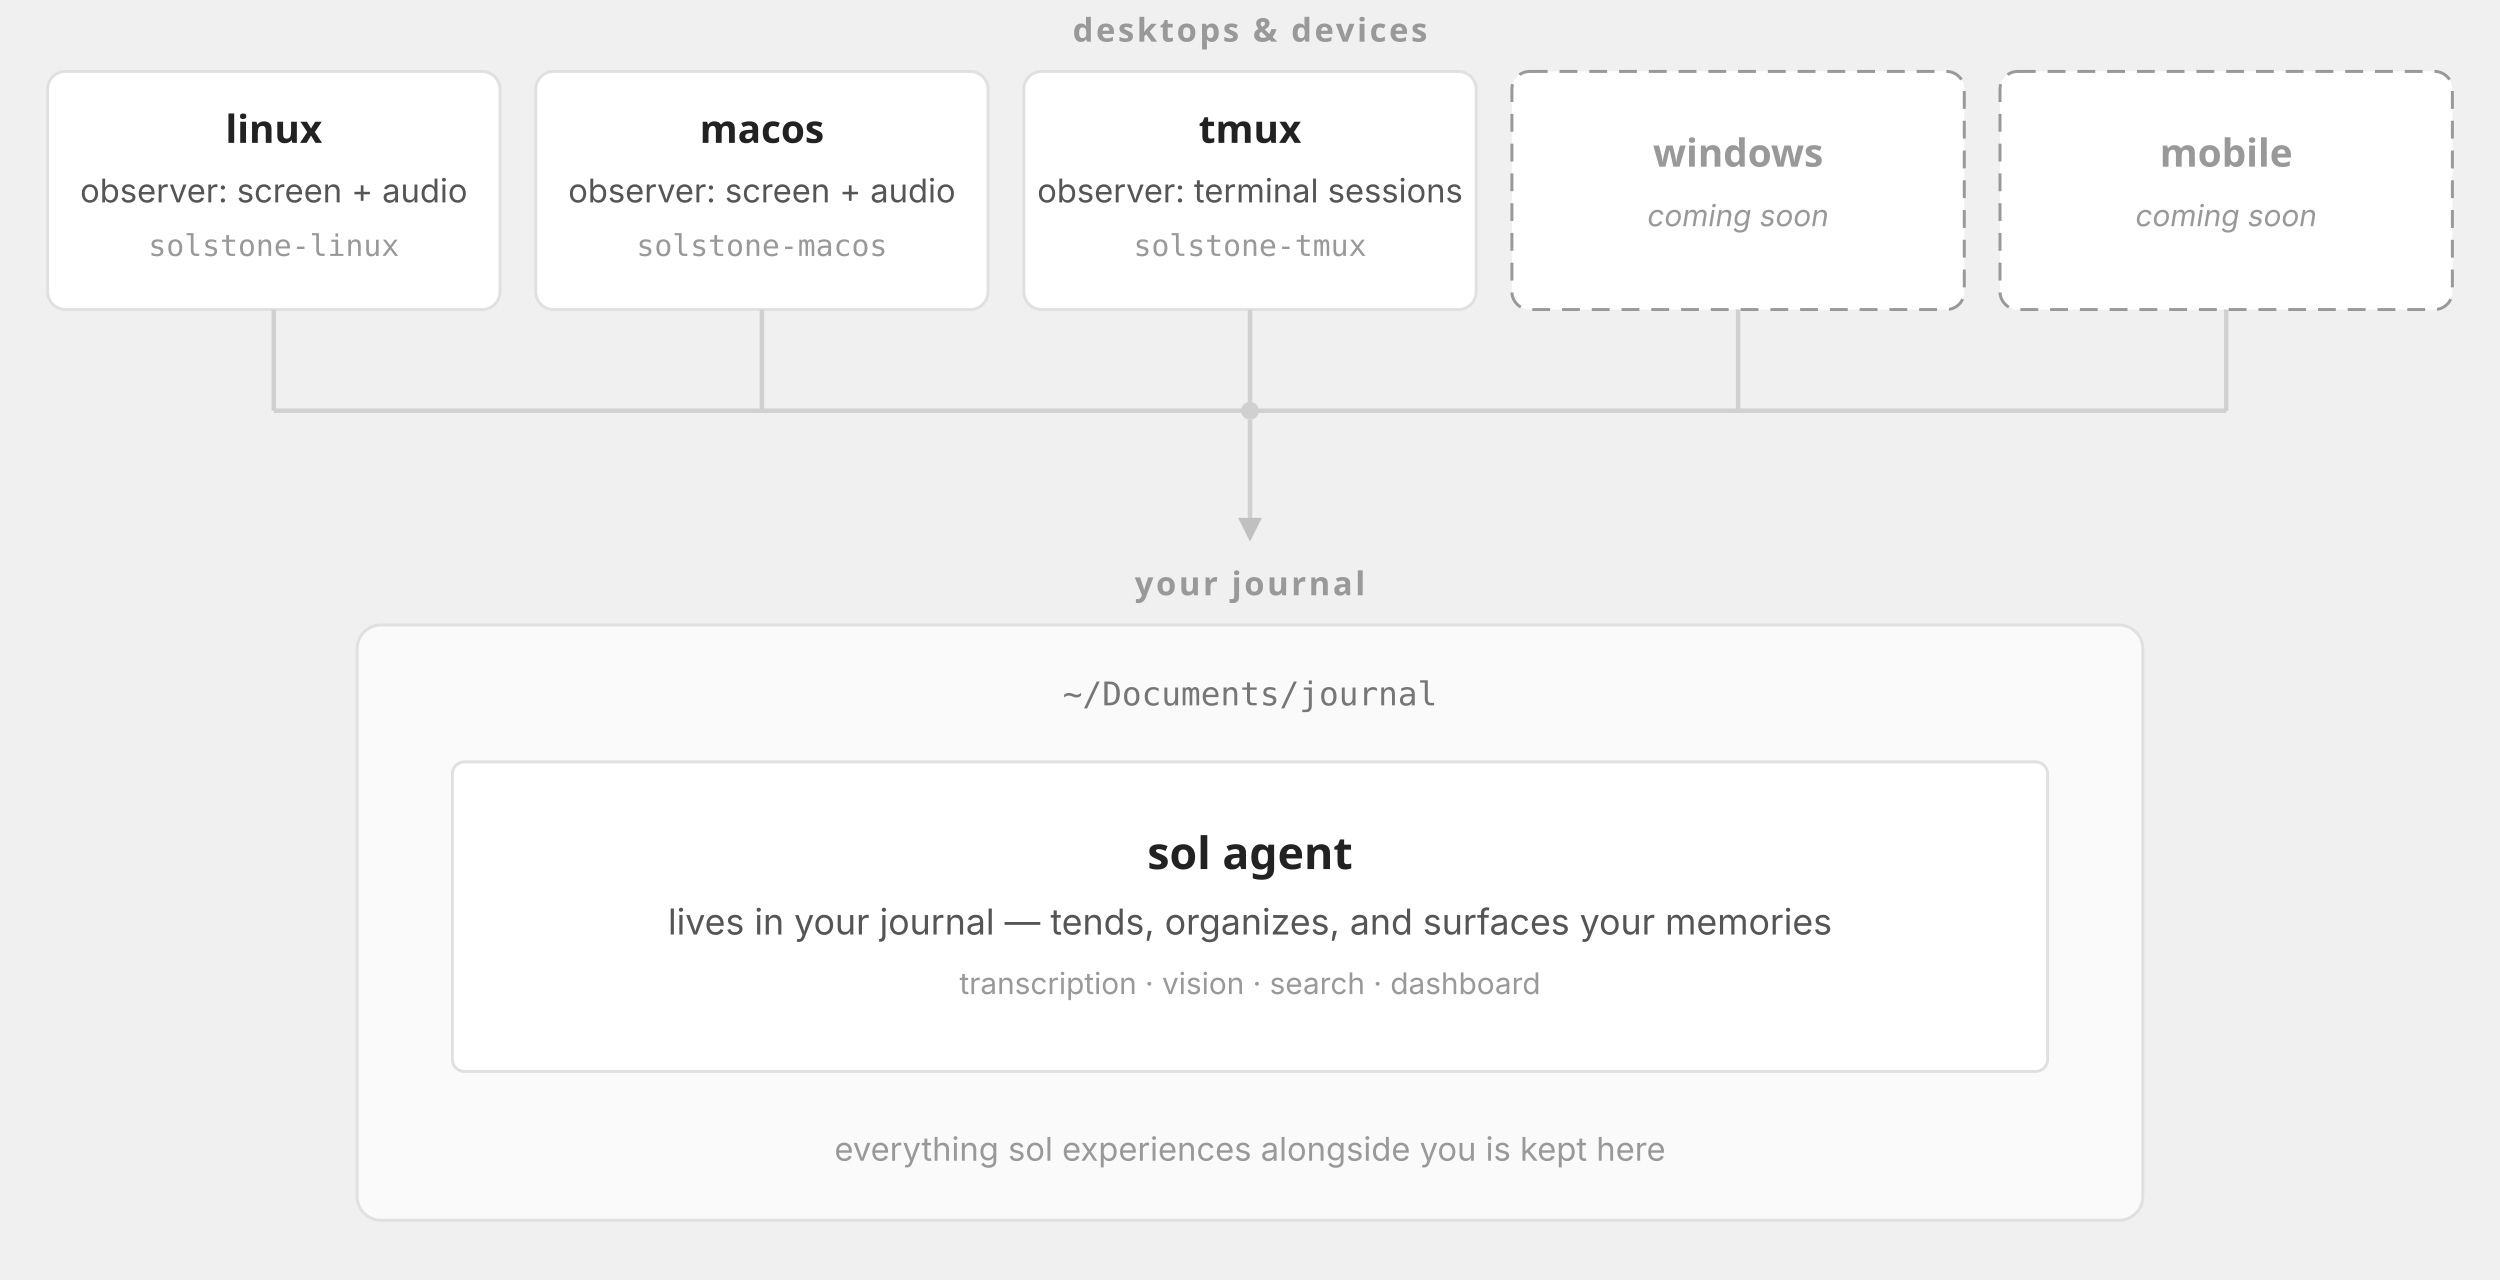
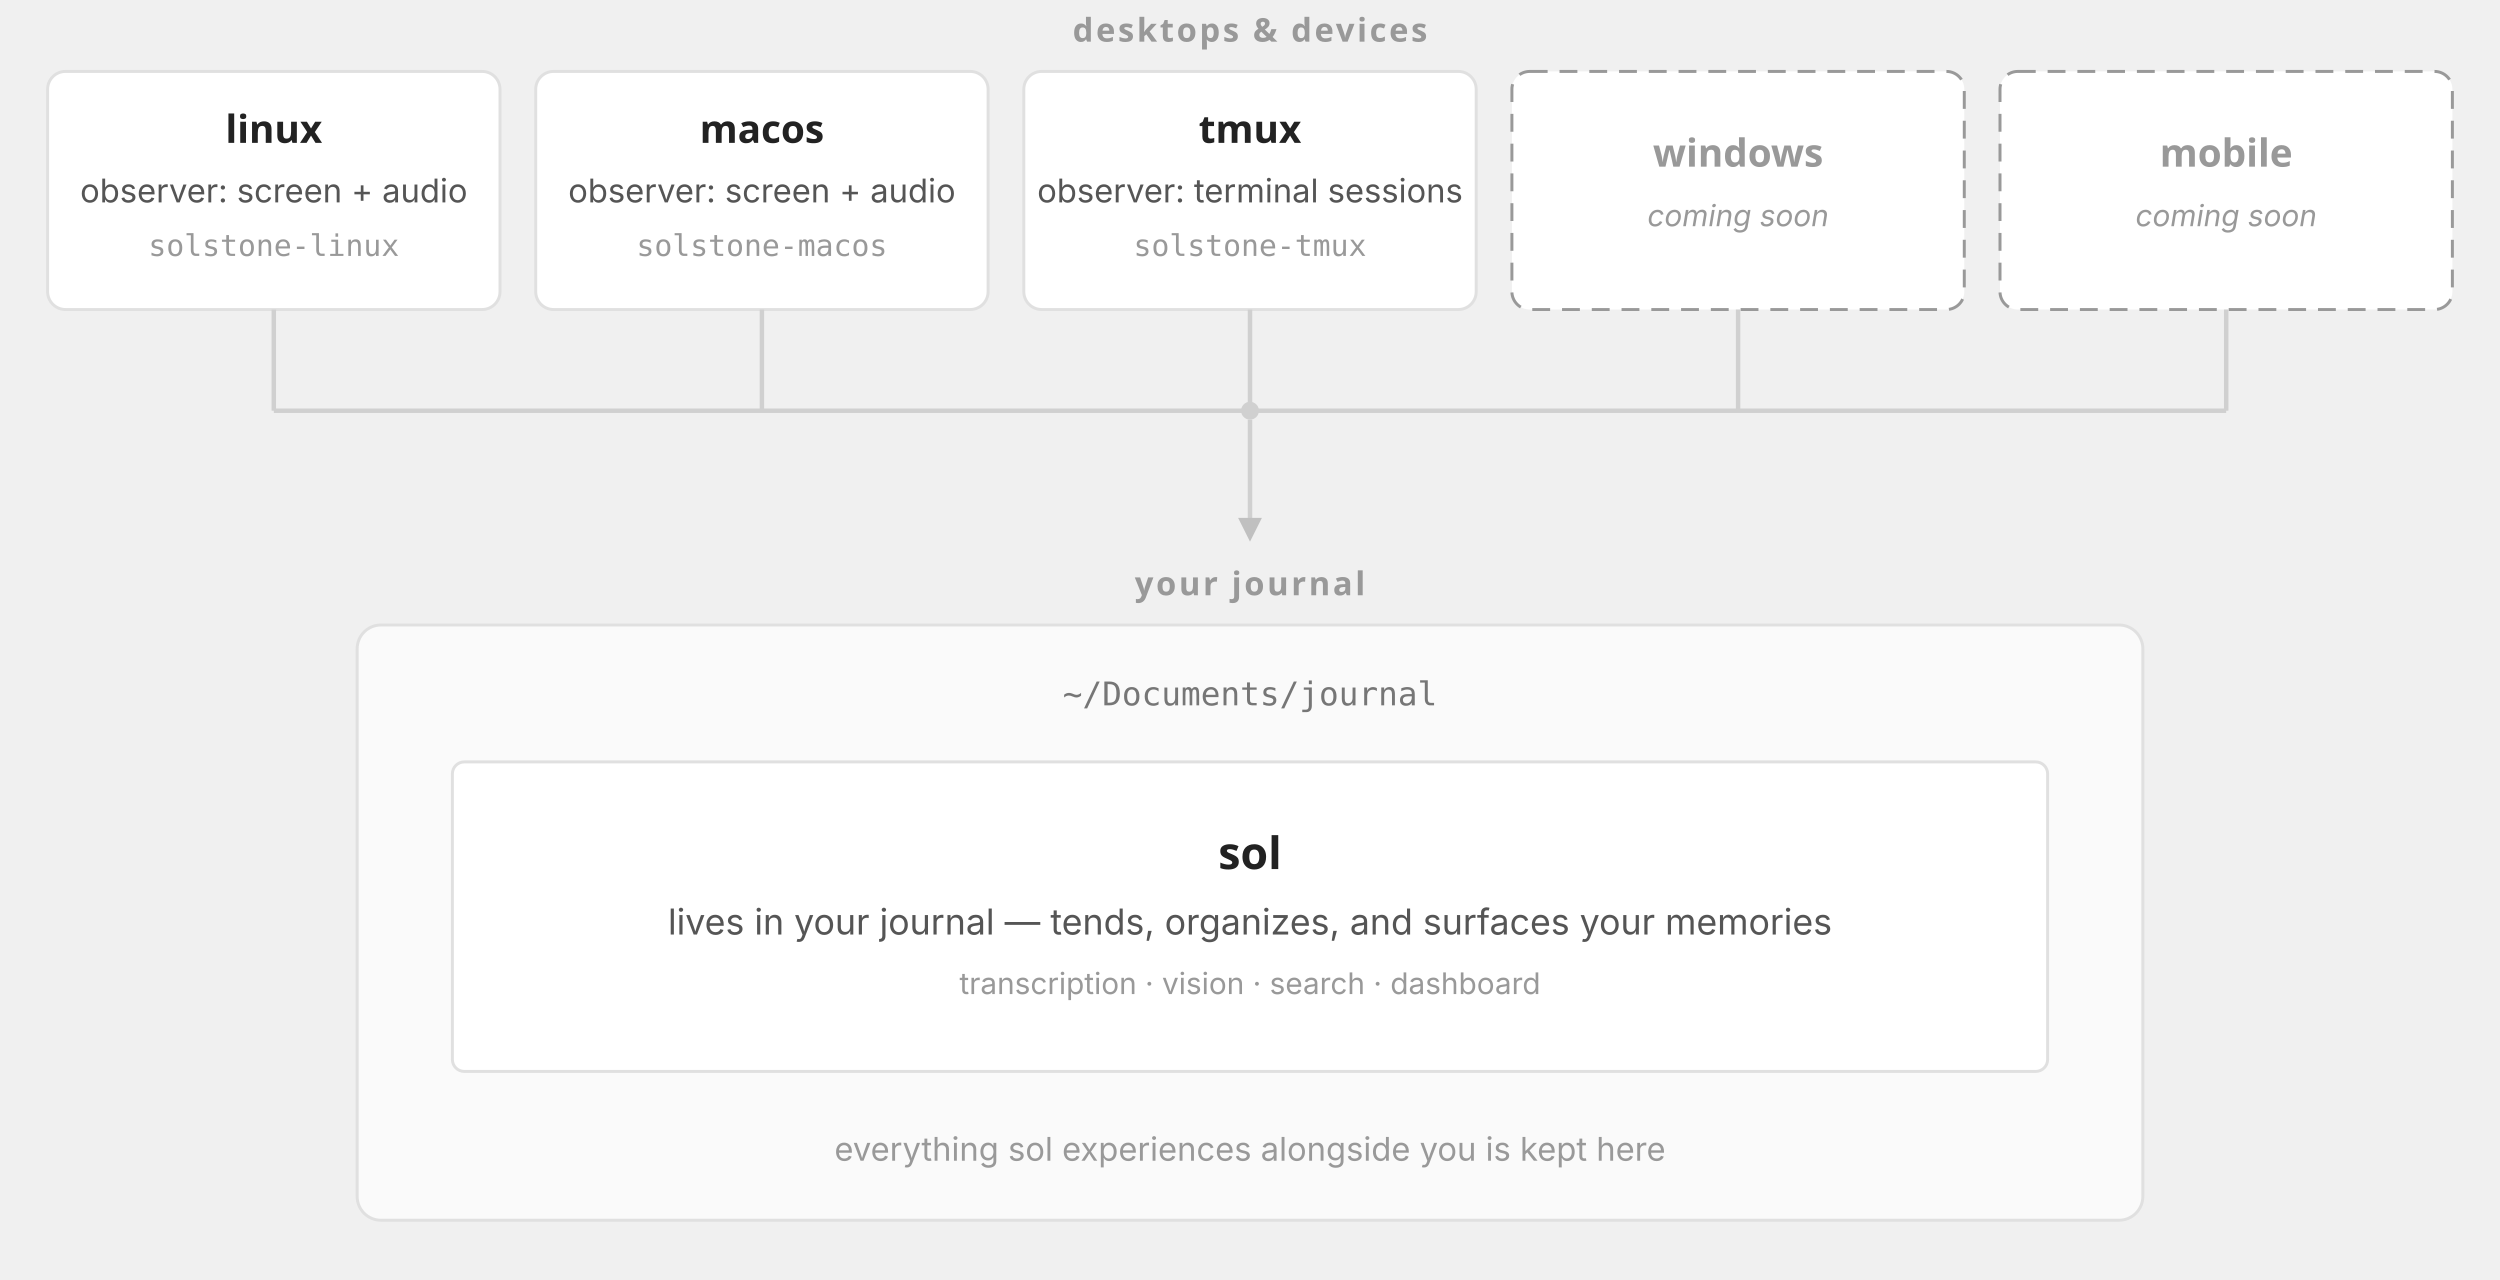
<svg xmlns="http://www.w3.org/2000/svg" viewBox="0 0 840 430" role="img" aria-label="solstone multi-machine architecture: observers run on each desktop (linux, macos, tmux; windows and mobile coming soon) and send to your journal at ~/Documents/journal, where sol tends your memories">
  <text x="420" y="14" text-anchor="middle" font-family="'Comfortaa', system-ui, sans-serif" font-size="11" fill="#999" font-weight="600" letter-spacing="0.08em">desktops &amp; devices</text>
  <rect x="16" y="24" width="152" height="80" rx="6" fill="white" stroke="#e0e0e0" stroke-width="1" />
  <text x="92" y="48" text-anchor="middle" font-family="'Comfortaa', system-ui, sans-serif" font-size="13" fill="#222" font-weight="700">linux</text>
  <text x="92" y="68" text-anchor="middle" font-family="system-ui, -apple-system, sans-serif" font-size="11" fill="#555">observer: screen + audio</text>
  <text x="92" y="86" text-anchor="middle" font-family="ui-monospace, 'SF Mono', Menlo, monospace" font-size="10" fill="#999">solstone-linux</text>
  <rect x="180" y="24" width="152" height="80" rx="6" fill="white" stroke="#e0e0e0" stroke-width="1" />
  <text x="256" y="48" text-anchor="middle" font-family="'Comfortaa', system-ui, sans-serif" font-size="13" fill="#222" font-weight="700">macos</text>
  <text x="256" y="68" text-anchor="middle" font-family="system-ui, -apple-system, sans-serif" font-size="11" fill="#555">observer: screen + audio</text>
  <text x="256" y="86" text-anchor="middle" font-family="ui-monospace, 'SF Mono', Menlo, monospace" font-size="10" fill="#999">solstone-macos</text>
  <rect x="344" y="24" width="152" height="80" rx="6" fill="white" stroke="#e0e0e0" stroke-width="1" />
  <text x="420" y="48" text-anchor="middle" font-family="'Comfortaa', system-ui, sans-serif" font-size="13" fill="#222" font-weight="700">tmux</text>
  <text x="420" y="68" text-anchor="middle" font-family="system-ui, -apple-system, sans-serif" font-size="11" fill="#555">observer: terminal sessions</text>
  <text x="420" y="86" text-anchor="middle" font-family="ui-monospace, 'SF Mono', Menlo, monospace" font-size="10" fill="#999">solstone-tmux</text>
  <rect x="508" y="24" width="152" height="80" rx="6" fill="white" stroke="#999" stroke-width="1" stroke-dasharray="6,4" />
  <text x="584" y="56" text-anchor="middle" font-family="'Comfortaa', system-ui, sans-serif" font-size="13" fill="#999" font-weight="700">windows</text>
  <text x="584" y="76" text-anchor="middle" font-family="system-ui, -apple-system, sans-serif" font-size="10" fill="#999" font-style="italic">coming soon</text>
  <rect x="672" y="24" width="152" height="80" rx="6" fill="white" stroke="#999" stroke-width="1" stroke-dasharray="6,4" />
  <text x="748" y="56" text-anchor="middle" font-family="'Comfortaa', system-ui, sans-serif" font-size="13" fill="#999" font-weight="700">mobile</text>
  <text x="748" y="76" text-anchor="middle" font-family="system-ui, -apple-system, sans-serif" font-size="10" fill="#999" font-style="italic">coming soon</text>
  <line x1="92" y1="104" x2="92" y2="138" stroke="#d0d0d0" stroke-width="1.5" />
  <line x1="256" y1="104" x2="256" y2="138" stroke="#d0d0d0" stroke-width="1.5" />
  <line x1="420" y1="104" x2="420" y2="138" stroke="#d0d0d0" stroke-width="1.5" />
  <line x1="584" y1="104" x2="584" y2="138" stroke="#d0d0d0" stroke-width="1.5" />
  <line x1="748" y1="104" x2="748" y2="138" stroke="#d0d0d0" stroke-width="1.5" />
  <line x1="92" y1="138" x2="748" y2="138" stroke="#d0d0d0" stroke-width="1.5" />
  <circle cx="420" cy="138" r="3" fill="#d0d0d0" />
  <line x1="420" y1="141" x2="420" y2="180" stroke="#d0d0d0" stroke-width="1.5" />
  <polygon points="420,182 416,174 424,174" fill="#c0c0c0" />
  <text x="420" y="200" text-anchor="middle" font-family="'Comfortaa', system-ui, sans-serif" font-size="11" fill="#999" font-weight="600" letter-spacing="0.08em">your journal</text>
  <rect x="120" y="210" width="600" height="200" rx="8" fill="#fafafa" stroke="#e0e0e0" stroke-width="1" />
  <text x="420" y="237" text-anchor="middle" font-family="ui-monospace, 'SF Mono', Menlo, monospace" font-size="11" fill="#767676">~/Documents/journal</text>
  <rect x="152" y="256" width="536" height="104" rx="4" fill="white" stroke="#e0e0e0" stroke-width="1" />
-   <text x="420" y="292" text-anchor="middle" font-family="'Comfortaa', system-ui, sans-serif" font-size="15" fill="#222" font-weight="700">sol agent</text>
+   <text x="420" y="292" text-anchor="middle" font-family="'Comfortaa', system-ui, sans-serif" font-size="15" fill="#222" font-weight="700">sol</text>
  <text x="420" y="314" text-anchor="middle" font-family="system-ui, -apple-system, sans-serif" font-size="12" fill="#555">lives in your journal — tends, organizes, and surfaces your memories</text>
  <text x="420" y="334" text-anchor="middle" font-family="system-ui, -apple-system, sans-serif" font-size="10" fill="#999">transcription · vision · search · dashboard</text>
  <text x="420" y="390" text-anchor="middle" font-family="system-ui, -apple-system, sans-serif" font-size="11" fill="#999">everything sol experiences alongside you is kept here</text>
</svg>
